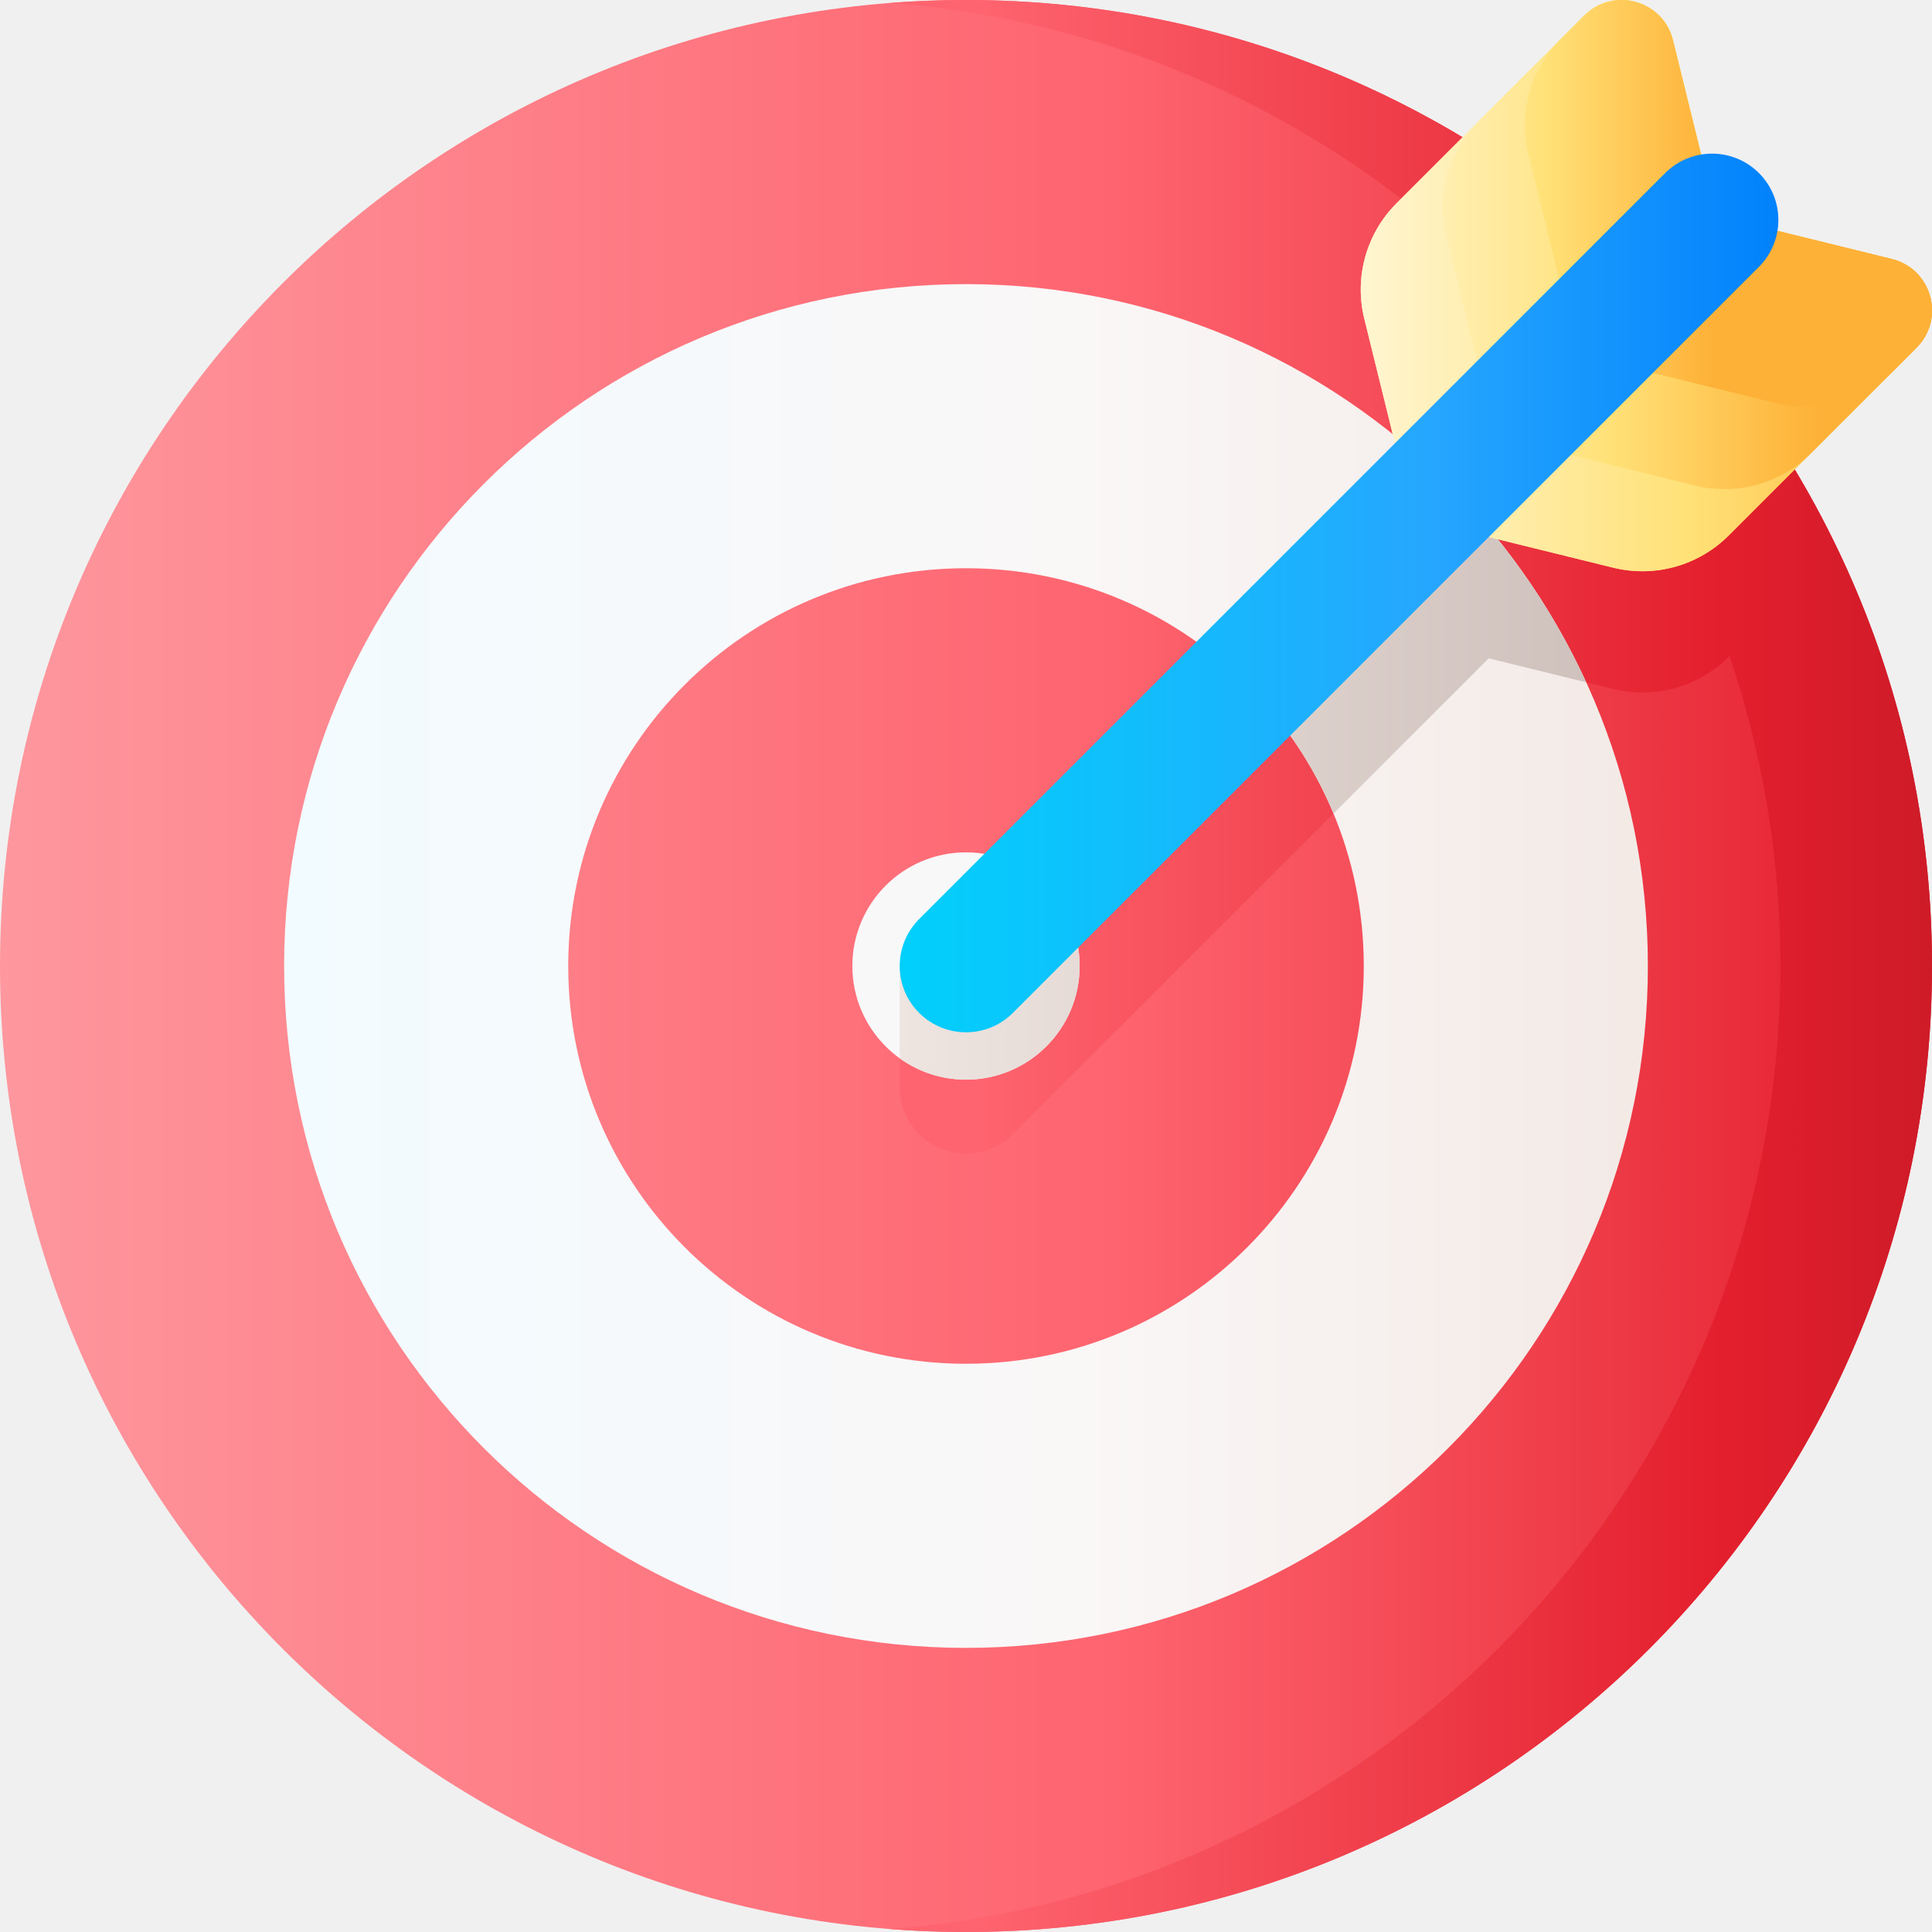
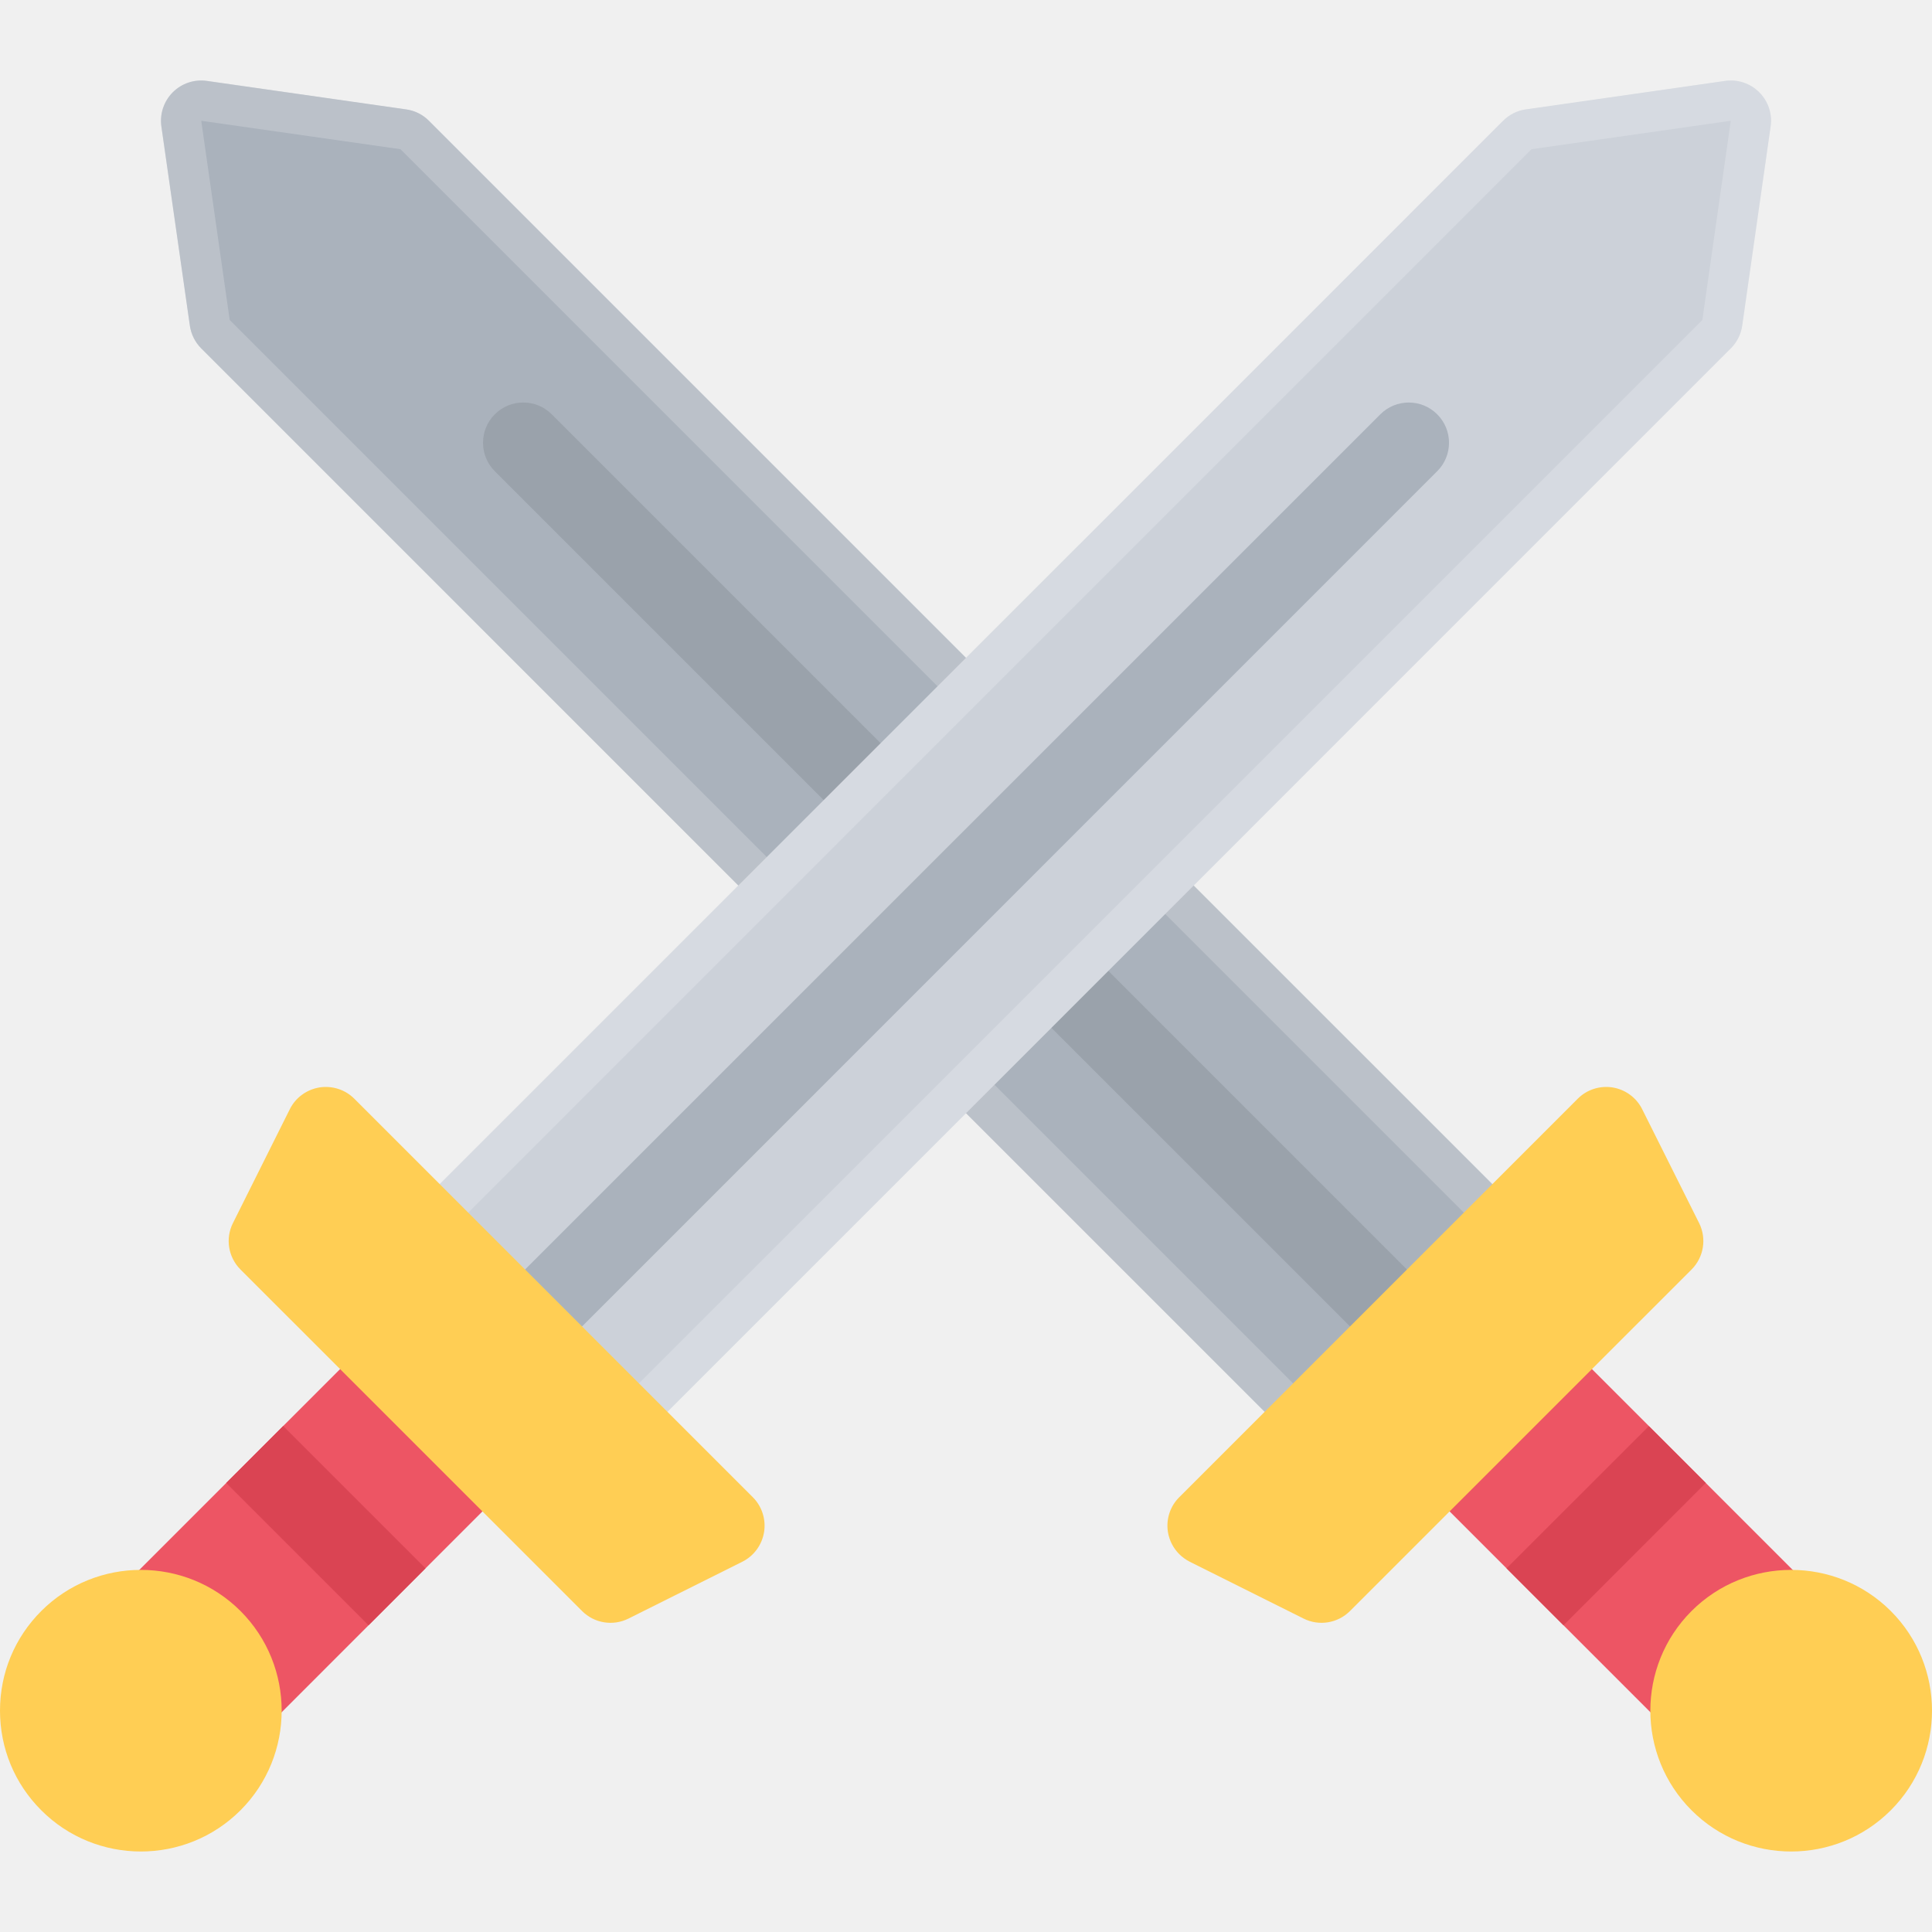
- <svg xmlns="http://www.w3.org/2000/svg" xmlns:xlink="http://www.w3.org/1999/xlink" id="Capa_1" enable-background="new 0 0 510 510" height="512" viewBox="0 0 510 510" width="512">
-   <linearGradient id="SVGID_1_" gradientUnits="userSpaceOnUse" x1="-12" x2="504.14" y1="255" y2="255">
-     <stop offset="0" stop-color="#fe99a0" />
-     <stop offset=".593" stop-color="#fe646f" />
-     <stop offset="1" stop-color="#e41f2d" />
-   </linearGradient>
-   <linearGradient id="SVGID_2_" gradientUnits="userSpaceOnUse" x1="257.617" x2="536.607" y1="255" y2="255">
-     <stop offset="0" stop-color="#fe646f" />
-     <stop offset=".704" stop-color="#e41f2d" />
-     <stop offset="1" stop-color="#c41926" />
-   </linearGradient>
-   <linearGradient id="SVGID_3_" gradientUnits="userSpaceOnUse" x1="74" x2="430.14" y1="255" y2="255">
-     <stop offset="0" stop-color="#f2fbff" />
-     <stop offset=".593" stop-color="#faf7f7" />
-     <stop offset="1" stop-color="#f3eae6" />
-   </linearGradient>
-   <linearGradient id="lg1">
-     <stop offset="0" stop-color="#f3eae6" />
-     <stop offset="1" stop-color="#cdbfba" />
-   </linearGradient>
-   <linearGradient id="SVGID_5_" gradientUnits="userSpaceOnUse" x1="207" x2="431.154" xlink:href="#lg1" y1="261.37" y2="261.37" />
-   <linearGradient id="SVGID_6_" gradientUnits="userSpaceOnUse" x1="207" x2="431.154" xlink:href="#lg1" y1="166.885" y2="166.885" />
-   <linearGradient id="lg2">
-     <stop offset="0" stop-color="#fff9df" />
-     <stop offset=".593" stop-color="#ffe177" />
-     <stop offset="1" stop-color="#feb137" />
-   </linearGradient>
-   <linearGradient id="SVGID_7_" gradientUnits="userSpaceOnUse" x1="357" x2="511.029" xlink:href="#lg2" y1="75.395" y2="75.395" />
-   <linearGradient id="SVGID_8_" gradientUnits="userSpaceOnUse" x1="345.333" x2="515.016" xlink:href="#lg2" y1="75.395" y2="75.395" />
-   <linearGradient id="SVGID_9_" gradientUnits="userSpaceOnUse" x1="345.333" x2="480" xlink:href="#lg2" y1="64.562" y2="64.562" />
-   <linearGradient id="SVGID_10_" gradientUnits="userSpaceOnUse" x1="345.333" x2="452" xlink:href="#lg2" y1="53.729" y2="53.729" />
-   <linearGradient id="SVGID_11_" gradientUnits="userSpaceOnUse" x1="237.5" x2="469.443" y1="156.528" y2="156.528">
-     <stop offset="0" stop-color="#01d0fb" />
-     <stop offset=".608" stop-color="#26a6fe" />
-     <stop offset="1" stop-color="#0182fc" />
-   </linearGradient>
+ <svg xmlns="http://www.w3.org/2000/svg" version="1.1" id="Layer_1" x="0px" y="0px" viewBox="0 0 511.992 511.992" style="enable-background:new 0 0 511.992 511.992;" xml:space="preserve">
+   <path style="fill:#AAB2BC;" d="M406.135,328.898c0-2.844-1.109-5.562-3.125-7.562L113.67,32.005  c-1.625-1.641-3.75-2.703-6.031-3.016l-52.796-7.547c-3.328-0.484-6.688,0.641-9.062,3.016c-2.359,2.375-3.484,5.719-3.016,9.047  l7.547,52.796c0.328,2.281,1.391,4.406,3.016,6.031l289.354,289.346c4.156,4.156,10.922,4.156,15.078,0l45.25-45.249  C405.025,334.429,406.135,331.71,406.135,328.898z" />
+   <path style="opacity:0.2;fill:#FFFFFF;enable-background:new    ;" d="M403.01,321.336L113.67,32.005  c-1.625-1.641-3.75-2.703-6.031-3.016l-52.796-7.547c-3.328-0.484-6.688,0.641-9.062,3.016c-2.359,2.375-3.484,5.719-3.016,9.047  l7.547,52.796c0.328,2.281,1.391,4.406,3.016,6.031l289.354,289.346c4.156,4.156,10.922,4.156,15.078,0l45.25-45.249  c2.016-2,3.125-4.719,3.125-7.53C406.135,326.055,405.025,323.336,403.01,321.336z M350.213,374.146L60.874,84.801l-7.547-52.796  l52.796,7.531l289.355,289.362L350.213,374.146z" />
+   <g style="opacity:0.1;">
+     <path style="fill:#080808;" d="M365.307,359.054L131.123,124.878c-4.156-4.172-4.156-10.922,0-15.078   c4.172-4.172,10.922-4.172,15.094,0l234.168,234.16c4.172,4.188,4.172,10.938,0,15.094   C376.228,363.21,369.463,363.21,365.307,359.054z" />
+   </g>
+   <path style="fill:#ED5564;" d="M496.648,442.021c0-2.812-1.125-5.531-3.125-7.531l-79.186-79.218c-2-2-4.719-3.125-7.547-3.125  s-5.547,1.125-7.547,3.125l-22.625,22.655c-4.172,4.156-4.172,10.906,0,15.062l79.201,79.218c4.156,4.156,10.906,4.156,15.078,0  l22.625-22.625C495.523,447.584,496.648,444.865,496.648,442.021z" />
+   <path style="fill:#FFCE54;" d="M501.07,426.928c-14.562-14.531-38.234-14.531-52.797,0c-14.562,14.562-14.562,38.249,0,52.811  s38.234,14.562,52.797,0C515.633,465.177,515.633,441.49,501.07,426.928z" />
+   <polygon style="fill:#DA4453;" points="399.244,415.615 414.338,430.709 452.039,392.99 436.961,377.928 " />
+   <path style="fill:#CCD1D9;" d="M458.664,92.332c1.641-1.625,2.703-3.75,3.031-6.031l7.531-52.796  c0.484-3.328-0.641-6.672-3.016-9.047s-5.719-3.5-9.047-3.016l-52.795,7.547c-2.281,0.312-4.406,1.375-6.031,3.016L108.983,321.336  c-2,2-3.125,4.719-3.125,7.562c0,2.812,1.125,5.53,3.125,7.53l45.265,45.249c4.156,4.156,10.906,4.156,15.078,0L458.664,92.332z" />
+   <path style="opacity:0.2;fill:#FFFFFF;enable-background:new    ;" d="M466.211,24.458c-2.375-2.375-5.719-3.5-9.047-3.016  l-52.795,7.547c-2.281,0.312-4.406,1.375-6.031,3.016L108.983,321.336c-2,2-3.125,4.719-3.125,7.562c0,2.812,1.125,5.53,3.125,7.53  l45.265,45.249c4.156,4.156,10.906,4.156,15.078,0L458.664,92.332c1.641-1.625,2.703-3.75,3.031-6.031l7.531-52.796  C469.711,30.177,468.586,26.833,466.211,24.458z M458.664,32.005l-7.531,52.796L161.779,374.146l-45.249-45.248L405.869,39.536  L458.664,32.005L458.664,32.005L458.664,32.005z" />
+   <path style="fill:#AAB2BC;" d="M131.607,359.054c-4.156-4.156-4.156-10.906,0-15.094L365.791,109.8  c4.172-4.172,10.922-4.172,15.078,0c4.172,4.156,4.172,10.906,0,15.078L146.701,359.054  C142.529,363.21,135.779,363.21,131.607,359.054z" />
+   <path style="fill:#ED5564;" d="M135.389,377.928l-22.625-22.655c-2-2-4.719-3.125-7.547-3.125s-5.547,1.125-7.547,3.125  l-79.202,79.218c-2,2-3.125,4.719-3.125,7.531c0,2.844,1.125,5.531,3.125,7.562l22.641,22.625c4.156,4.156,10.906,4.156,15.078,0  l79.202-79.218C139.545,388.834,139.545,382.084,135.389,377.928z" />
+   <path style="fill:#FFCE54;" d="M63.734,426.928c-14.562-14.531-38.25-14.531-52.796,0C3.876,433.99,0,443.366,0,453.333  c0,9.969,3.875,19.344,10.938,26.405c14.546,14.562,38.233,14.562,52.796,0C78.28,465.177,78.28,441.49,63.734,426.928z" />
+   <rect x="59.683" y="393.635" transform="matrix(0.7071 0.7071 -0.7071 0.7071 311.1808 57.3583)" style="fill:#DA4453;" width="53.339" height="21.346" />
  <g>
-     <circle cx="255" cy="255" fill="url(#SVGID_1_)" r="255" />
-     <path d="m255 0c-6.735 0-13.408.266-20.012.778 58.536 4.544 111.517 28.865 152.299 66.272l-8.952 8.952c-7.963 7.963-11.183 19.509-8.491 30.444l8.097 32.882-128.118 128.12-12.323-12.323v32.125h.011c.058 4.401 1.756 8.785 5.115 12.144 3.417 3.417 7.896 5.125 12.375 5.125s8.958-1.708 12.375-5.125l125.614-125.615 32.882 8.097c10.935 2.692 22.481-.528 30.444-8.491l.227-.227c8.701 25.69 13.434 53.212 13.434 81.842 0 134.097-103.51 244.014-234.988 254.222 6.603.512 13.276.778 20.011.778 140.833 0 255-114.167 255-255s-114.167-255-255-255z" fill="url(#SVGID_2_)" />
-     <g fill="url(#SVGID_3_)">
-       <circle cx="255" cy="255" r="30" />
-       <path d="m255 75c-99.411 0-180 80.589-180 180s80.589 180 180 180 180-80.589 180-180-80.589-180-180-180zm0 285c-57.99 0-105-47.01-105-105s47.01-105 105-105 105 47.01 105 105-47.01 105-105 105z" />
-     </g>
-     <g>
-       <path d="m249.82 267.45-12.32-12.33v24.24c4.92 3.55 10.97 5.64 17.5 5.64 16.57 0 30-13.43 30-30 0-6.42-2.02-12.38-5.47-17.26z" fill="url(#SVGID_5_)" />
-       <path d="m372.93 119.01 5.01 20.32-45.14 45.14c8.02 8.85 14.56 19.08 19.21 30.29l40.98-40.98 25.74 6.34c-10.78-23.54-26.49-44.35-45.8-61.11z" fill="url(#SVGID_6_)" />
-     </g>
-     <path d="m499.383 68.38-46.349-11.413-11.413-46.349c-2.596-10.543-15.716-14.203-23.395-6.525l-49.592 49.592c-7.963 7.963-11.183 19.509-8.491 30.444l12.987 52.741 52.741 12.987c10.935 2.692 22.481-.528 30.444-8.491l49.592-49.592c7.678-7.678 4.019-20.798-6.524-23.394z" fill="url(#SVGID_7_)" />
-     <path d="m499.383 68.38-46.349-11.413-11.413-46.349c-2.596-10.543-15.716-14.203-23.395-6.525l-49.592 49.592c-7.963 7.963-11.183 19.509-8.491 30.444l12.987 52.741 52.741 12.987c10.935 2.692 22.481-.528 30.444-8.491l49.592-49.592c7.678-7.678 4.019-20.798-6.524-23.394z" fill="url(#SVGID_8_)" />
-     <path d="m499.383 68.38-46.349-11.413-11.413-46.349c-2.596-10.543-15.715-14.202-23.393-6.526l-27.926 27.926c-7.963 7.963-11.183 19.51-8.491 30.444l12.987 52.741 52.741 12.987c10.935 2.692 22.481-.528 30.444-8.491l27.925-27.925c7.677-7.678 4.018-20.798-6.525-23.394z" fill="url(#SVGID_9_)" />
-     <path d="m499.383 68.38-46.349-11.413-11.413-46.349c-2.596-10.542-15.714-14.202-23.392-6.527l-6.261 6.261c-7.963 7.963-11.183 19.509-8.491 30.444l12.987 52.741 52.741 12.987c10.935 2.692 22.481-.528 30.444-8.491l6.258-6.258c7.678-7.679 4.019-20.799-6.524-23.395z" fill="url(#SVGID_10_)" />
-     <path d="m255 272.5c-4.479 0-8.957-1.708-12.375-5.125-6.834-6.834-6.834-17.915 0-24.749l196.944-196.944c6.834-6.834 17.914-6.834 24.749 0 6.834 6.834 6.834 17.915 0 24.749l-196.943 196.944c-3.417 3.417-7.896 5.125-12.375 5.125z" fill="url(#SVGID_11_)" />
+     <path style="fill:#FFCE54;" d="M154.247,426.928l-90.514-90.499c-3.25-3.25-4.062-8.218-2-12.312l15.078-30.188   c1.531-3.062,4.453-5.188,7.844-5.75c3.375-0.531,6.828,0.562,9.25,3l105.592,105.592c2.422,2.406,3.531,5.875,2.984,9.25   s-2.688,6.312-5.75,7.844l-30.171,15.062C162.451,430.99,157.482,430.178,154.247,426.928z" />
+     <path style="fill:#FFCE54;" d="M448.273,336.429c3.25-3.25,4.047-8.218,2-12.312l-15.094-30.188   c-1.531-3.062-4.438-5.188-7.826-5.75c-3.391-0.531-6.828,0.562-9.25,3L312.512,396.771c-2.438,2.406-3.547,5.875-3,9.25   c0.375,2.25,1.438,4.281,3,5.844c0.797,0.781,1.734,1.469,2.766,2l30.17,15.062c4.109,2.062,9.062,1.25,12.312-2L448.273,336.429z" />
  </g>
+   <g>
+ </g>
+   <g>
+ </g>
+   <g>
+ </g>
+   <g>
+ </g>
+   <g>
+ </g>
+   <g>
+ </g>
+   <g>
+ </g>
+   <g>
+ </g>
+   <g>
+ </g>
+   <g>
+ </g>
+   <g>
+ </g>
+   <g>
+ </g>
+   <g>
+ </g>
+   <g>
+ </g>
+   <g>
+ </g>
</svg>
